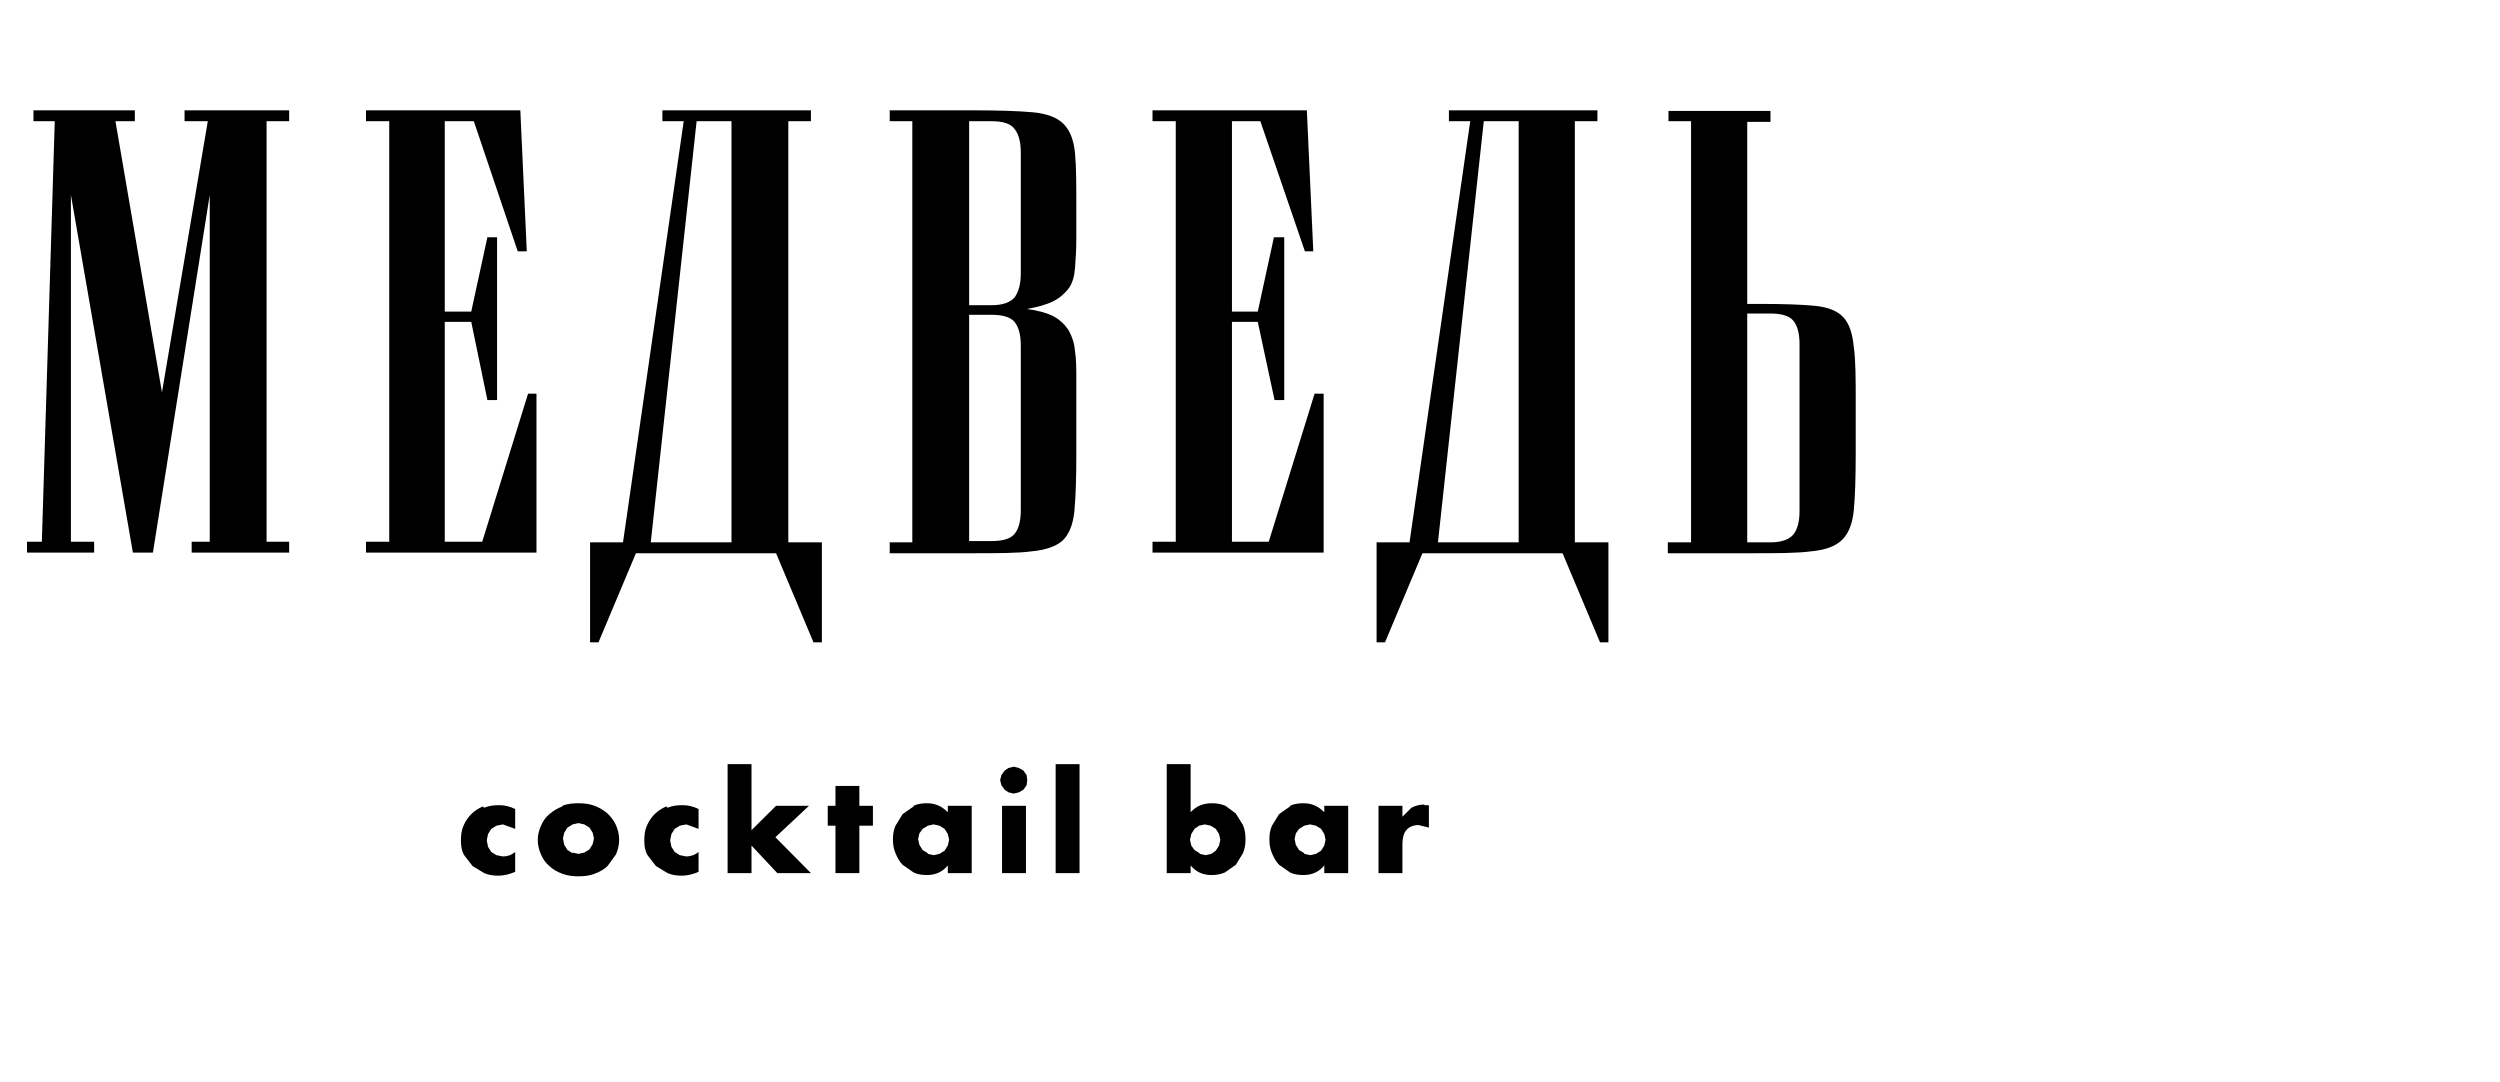
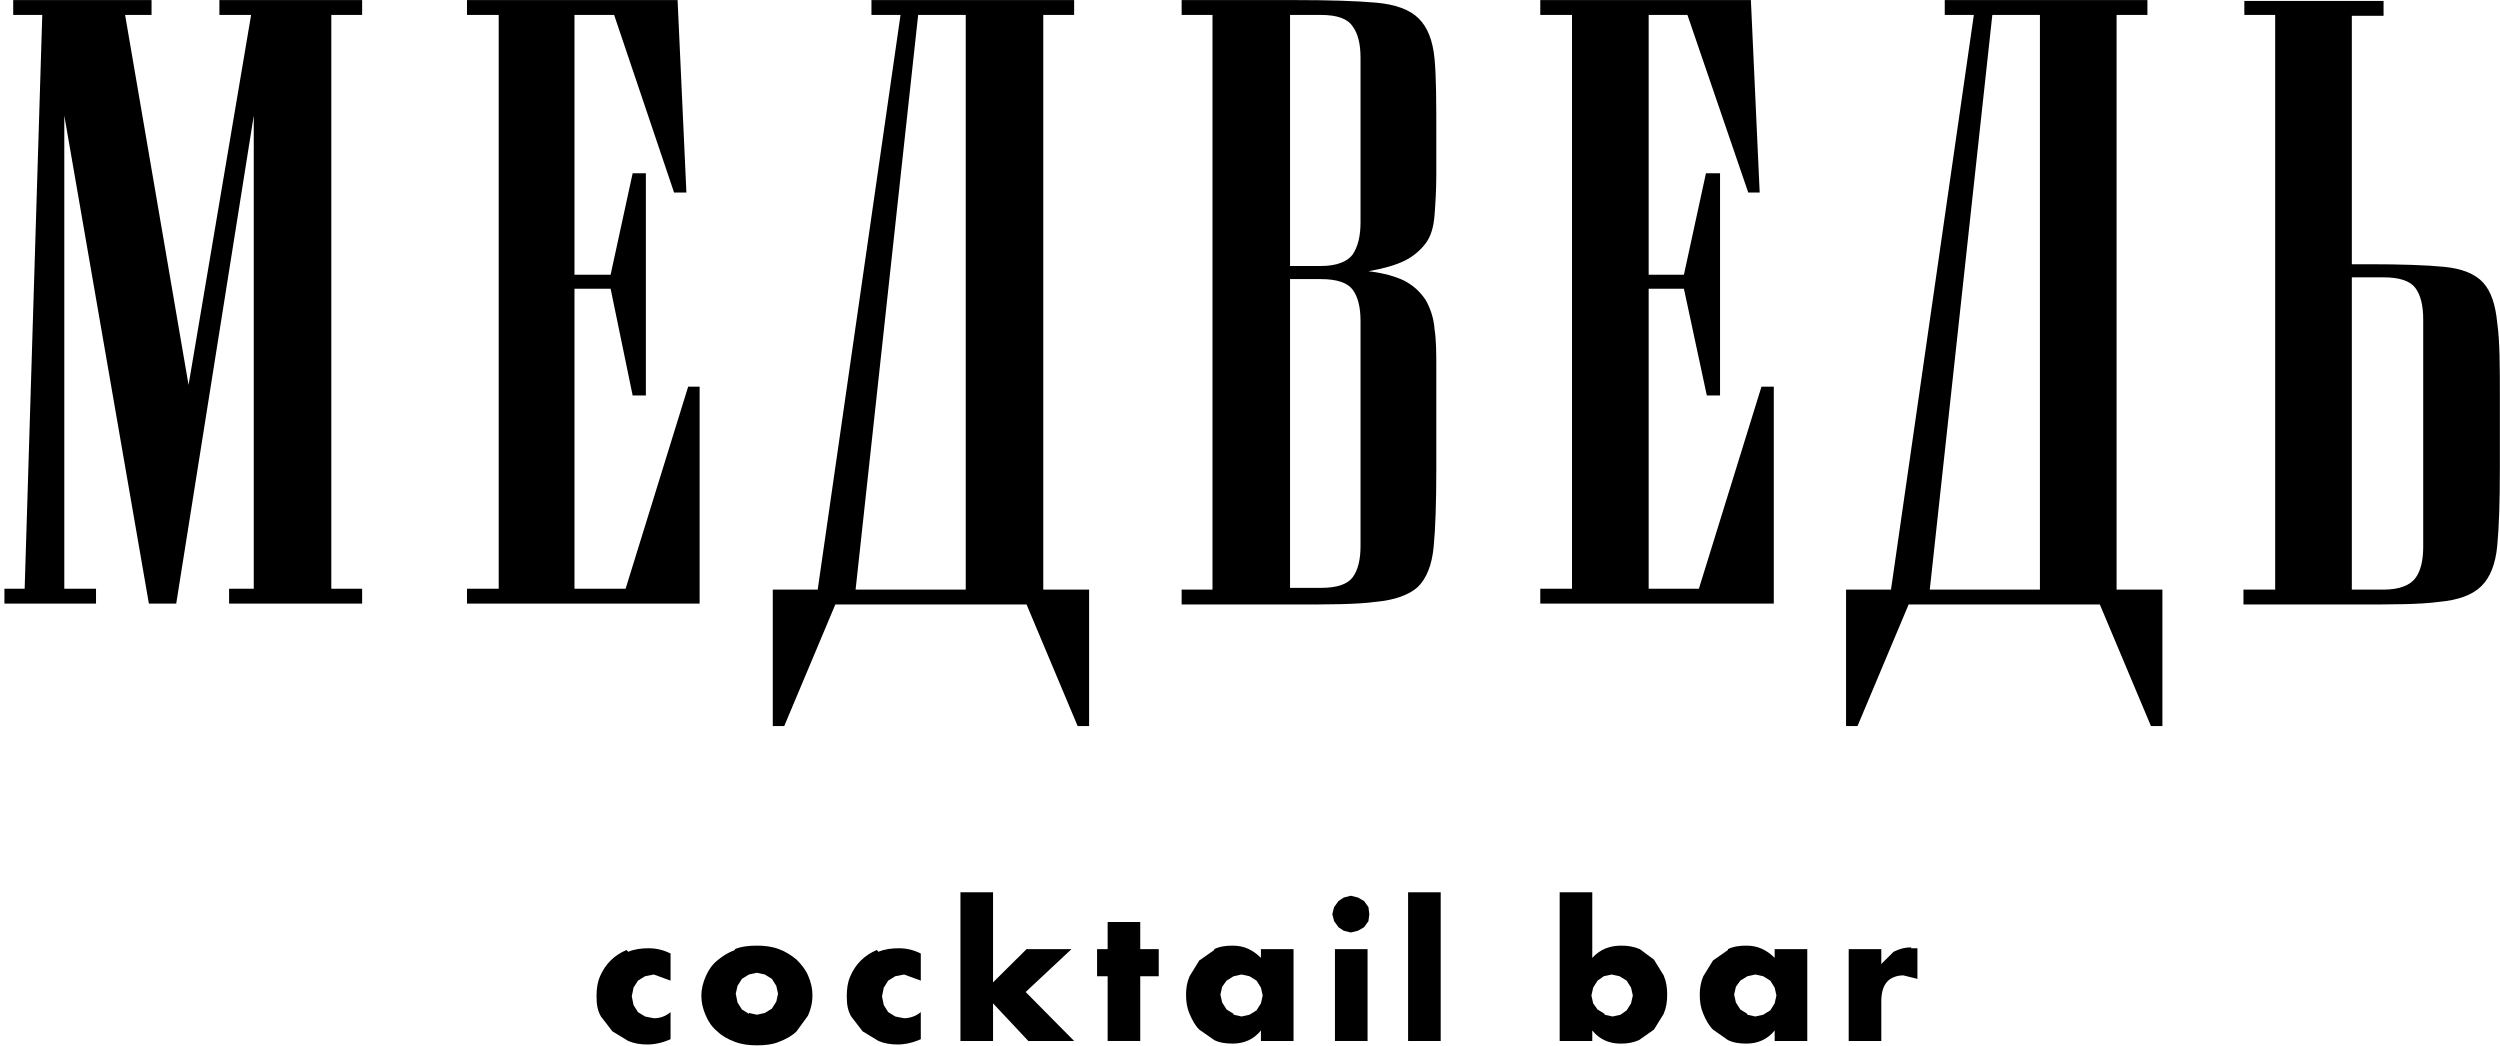
- <svg xmlns="http://www.w3.org/2000/svg" width="185" height="80" viewBox="0 0 185 80" fill="none">
+ <svg xmlns="http://www.w3.org/2000/svg" width="135.57" height="56.69" viewBox="1.76 8.16 135.57 56.69" fill="none">
  <g clip-path="url(#clip0_1112_8489)">
    <path d="M13.657 8.164V8.97H15.377L11.985 29.035L8.544 8.97H9.978V8.164H2.476V8.97H4.052L3.097 40.087H1.759V40.893H6.967V40.087H5.247V14.425L9.834 40.893H11.316L15.521 14.425V40.087H14.183V40.893H21.398V40.087H19.726V8.97H21.398V8.164H13.657Z" fill="#000000" />
    <path d="M27.084 8.164V8.97H28.804V40.087H27.084V40.893H39.699V29.13H39.077L35.685 40.087H32.913V23.817H34.872L36.067 29.604H36.784V17.556H36.067L34.872 23.058H32.913V8.97H35.063L38.313 18.599H38.982L38.504 8.164H27.084Z" fill="#000000" />
    <path d="M51.55 8.97H54.13V40.134H48.157L51.55 8.97ZM49.017 8.164V8.97H50.594L46.102 40.134H43.666V47.534H44.287L47.058 40.94H57.428L60.199 47.534H60.82V40.134H58.335V8.97H60.008V8.164H49.017Z" fill="#000000" />
    <path d="M71.716 23.295H73.388C74.249 23.295 74.822 23.485 75.109 23.864C75.395 24.244 75.539 24.813 75.539 25.572V37.762C75.539 38.521 75.395 39.09 75.109 39.47C74.822 39.849 74.249 40.039 73.388 40.039H71.716V23.248V23.295ZM71.716 8.97H73.388C74.249 8.97 74.822 9.16 75.109 9.587C75.395 9.967 75.539 10.536 75.539 11.295V20.212C75.539 20.971 75.395 21.54 75.109 21.967C74.822 22.347 74.249 22.584 73.388 22.584H71.716V9.018V8.97ZM65.838 8.164V8.97H67.511V40.134H65.838V40.94H71.907C73.818 40.94 75.3 40.94 76.351 40.798C77.402 40.703 78.167 40.419 78.645 39.992C79.123 39.517 79.409 38.806 79.505 37.81C79.6 36.814 79.648 35.438 79.648 33.588V28.133C79.648 27.327 79.648 26.616 79.552 25.999C79.505 25.382 79.314 24.86 79.075 24.434C78.788 24.007 78.454 23.675 77.928 23.39C77.45 23.153 76.781 22.963 75.969 22.868C76.781 22.726 77.45 22.536 77.928 22.299C78.406 22.062 78.788 21.73 79.075 21.351C79.361 20.971 79.505 20.449 79.552 19.833C79.6 19.216 79.648 18.457 79.648 17.603V15.564C79.648 13.761 79.648 12.338 79.552 11.342C79.457 10.346 79.17 9.634 78.692 9.16C78.215 8.686 77.45 8.401 76.399 8.306C75.347 8.211 73.866 8.164 71.907 8.164H65.838Z" fill="#000000" />
    <path d="M85.286 8.164V8.97H87.006V40.087H85.286V40.893H97.949V29.13H97.28L93.887 40.087H91.164V23.817H93.075L94.317 29.604H95.034V17.556H94.27L93.075 23.058H91.164V8.97H93.266L96.563 18.599H97.184L96.707 8.164H85.286Z" fill="#000000" />
    <path d="M109.8 8.97H112.381V40.134H106.408L109.8 8.97ZM107.22 8.164V8.97H108.797L104.305 40.134H101.868V47.534H102.489L105.261 40.94H115.63L118.402 47.534H119.023V40.134H116.538V8.97H118.21V8.164H107.22Z" fill="#000000" />
    <path d="M129.295 23.2H131.016C131.876 23.2 132.449 23.39 132.736 23.77C133.023 24.149 133.166 24.718 133.166 25.477V37.81C133.166 38.569 133.023 39.138 132.736 39.517C132.449 39.897 131.876 40.134 131.016 40.134H129.295V23.248V23.2ZM123.466 8.164V8.97H125.138V40.134H123.418V40.94H129.534C131.494 40.94 132.975 40.94 134.026 40.798C135.077 40.703 135.842 40.419 136.32 39.944C136.798 39.47 137.084 38.758 137.18 37.762C137.275 36.766 137.323 35.391 137.323 33.541V29.794C137.323 28.039 137.323 26.663 137.18 25.667C137.084 24.671 136.845 23.959 136.415 23.485C135.985 23.011 135.269 22.726 134.313 22.631C133.357 22.536 131.971 22.489 130.203 22.489H129.295V9.018H131.016V8.211H123.466V8.164Z" fill="#000000" />
    <path d="M35.734 59.677C35.399 59.819 35.112 60.009 34.873 60.246C34.635 60.483 34.443 60.768 34.3 61.1C34.157 61.432 34.109 61.764 34.109 62.191C34.109 62.618 34.157 62.95 34.348 63.282L34.969 64.088L35.829 64.61C36.164 64.752 36.498 64.8 36.88 64.8C37.263 64.8 37.693 64.705 38.123 64.515V63.045C37.836 63.282 37.549 63.377 37.215 63.377L36.737 63.282L36.355 63.045L36.116 62.665L36.02 62.191L36.116 61.717L36.355 61.337L36.737 61.1L37.215 61.005L38.123 61.337V59.867C37.74 59.677 37.358 59.582 36.928 59.582C36.546 59.582 36.164 59.63 35.829 59.772" fill="#000000" />
    <path d="M42.375 63.139L41.993 62.902L41.754 62.523L41.658 62.048L41.754 61.621L41.993 61.242L42.375 61.005L42.805 60.91L43.235 61.005L43.618 61.242L43.857 61.621L43.952 62.048L43.857 62.475L43.618 62.855L43.235 63.092L42.805 63.187L42.375 63.092V63.139ZM41.611 59.677C41.228 59.819 40.942 60.009 40.655 60.246C40.368 60.483 40.177 60.768 40.034 61.1C39.891 61.432 39.795 61.764 39.795 62.143C39.795 62.57 39.891 62.902 40.034 63.234C40.177 63.566 40.368 63.851 40.655 64.088C40.894 64.325 41.228 64.515 41.611 64.657C41.993 64.799 42.375 64.847 42.805 64.847C43.235 64.847 43.666 64.799 44 64.657C44.382 64.515 44.717 64.325 44.956 64.088L45.577 63.234C45.72 62.902 45.816 62.57 45.816 62.143C45.816 61.716 45.72 61.384 45.577 61.052C45.434 60.72 45.195 60.435 44.956 60.198C44.669 59.961 44.382 59.772 44 59.629C43.618 59.487 43.235 59.44 42.805 59.44C42.375 59.44 41.945 59.487 41.611 59.629" fill="#000000" />
    <path d="M49.303 59.677C48.969 59.819 48.682 60.009 48.443 60.246C48.204 60.483 48.013 60.768 47.87 61.1C47.727 61.432 47.679 61.764 47.679 62.191C47.679 62.618 47.727 62.95 47.918 63.282L48.539 64.088L49.399 64.61C49.733 64.752 50.068 64.8 50.45 64.8C50.833 64.8 51.263 64.705 51.693 64.515V63.045C51.406 63.282 51.071 63.377 50.785 63.377L50.307 63.282L49.925 63.045L49.686 62.665L49.59 62.191L49.686 61.717L49.925 61.337L50.307 61.1L50.785 61.005L51.693 61.337V59.867C51.31 59.677 50.928 59.582 50.498 59.582C50.116 59.582 49.733 59.63 49.399 59.772" fill="#000000" />
    <path d="M53.843 56.547V64.611H55.611V62.571L57.523 64.611H60.008L57.379 61.954L59.864 59.63H57.427L55.611 61.432V56.547H53.843Z" fill="#000000" />
    <path d="M61.825 58.159V59.63H61.252V61.1H61.825V64.61H63.593V61.1H64.596V59.63H63.593V58.159H61.825Z" fill="#000000" />
    <path d="M68.657 63.139L68.275 62.902L68.036 62.523L67.94 62.096L68.036 61.669L68.275 61.337L68.657 61.1L69.087 61.005L69.517 61.1L69.899 61.337L70.138 61.716L70.234 62.143L70.138 62.57L69.899 62.95L69.517 63.187L69.087 63.282L68.657 63.187M67.606 59.677L66.793 60.246L66.268 61.1C66.124 61.432 66.077 61.764 66.077 62.096C66.077 62.475 66.124 62.807 66.268 63.139C66.411 63.471 66.555 63.756 66.793 63.993L67.606 64.562C67.892 64.704 68.227 64.752 68.609 64.752C69.23 64.752 69.756 64.515 70.138 64.04V64.61H71.906V59.629H70.138V60.103C69.708 59.677 69.23 59.44 68.609 59.44C68.227 59.44 67.892 59.487 67.606 59.629" fill="#000000" />
    <path d="M75.92 59.63H74.152V64.61H75.92V59.63Z" fill="#000000" />
    <path d="M74.63 56.83L74.344 57.02L74.105 57.352L74.009 57.731L74.105 58.111L74.344 58.443L74.63 58.633L75.013 58.727L75.395 58.633L75.73 58.443L75.968 58.111L76.016 57.731L75.968 57.352L75.73 57.02L75.395 56.83L75.013 56.735L74.63 56.83Z" fill="#000000" />
    <path d="M79.886 56.547H78.118V64.611H79.886V56.547Z" fill="#000000" />
    <path d="M88.775 63.14L88.393 62.903L88.154 62.571L88.059 62.144L88.154 61.717L88.393 61.338L88.728 61.1L89.158 61.006L89.588 61.1L89.97 61.338L90.209 61.717L90.305 62.144L90.209 62.571L89.97 62.95L89.635 63.188L89.205 63.282L88.775 63.188M86.338 56.547V64.611H88.106V64.041C88.489 64.516 89.014 64.753 89.635 64.753C90.018 64.753 90.305 64.705 90.639 64.563L91.451 63.994L91.977 63.14C92.12 62.808 92.168 62.476 92.168 62.096C92.168 61.717 92.12 61.385 91.977 61.053L91.451 60.199L90.687 59.63C90.352 59.488 90.018 59.44 89.683 59.44C89.062 59.44 88.537 59.63 88.106 60.104V56.547H86.338Z" fill="#000000" />
    <path d="M96.515 63.139L96.133 62.902L95.894 62.523L95.799 62.096L95.894 61.669L96.133 61.337L96.515 61.1L96.945 61.005L97.376 61.1L97.758 61.337L97.997 61.716L98.092 62.143L97.997 62.57L97.758 62.95L97.376 63.187L96.945 63.282L96.515 63.187M95.464 59.677L94.652 60.246L94.126 61.1C93.983 61.432 93.935 61.764 93.935 62.096C93.935 62.475 93.983 62.807 94.126 63.139C94.269 63.471 94.413 63.756 94.652 63.993L95.464 64.562C95.751 64.704 96.085 64.752 96.468 64.752C97.089 64.752 97.615 64.515 97.997 64.04V64.61H99.765V59.629H97.997V60.103C97.567 59.677 97.089 59.44 96.468 59.44C96.085 59.44 95.751 59.487 95.464 59.629" fill="#000000" />
    <path d="M105.403 59.535C105.021 59.535 104.734 59.63 104.448 59.772L103.779 60.436V59.63H102.011V64.611H103.779V62.476C103.779 62.002 103.874 61.67 104.065 61.432C104.257 61.195 104.591 61.053 104.973 61.053L105.738 61.243V59.583H105.547H105.403V59.535Z" fill="#000000" />
  </g>
  <defs>
    <clipPath id="clip0_1112_8489">
      <rect width="136" height="65" fill="#000000" transform="translate(2)" />
    </clipPath>
  </defs>
</svg>
